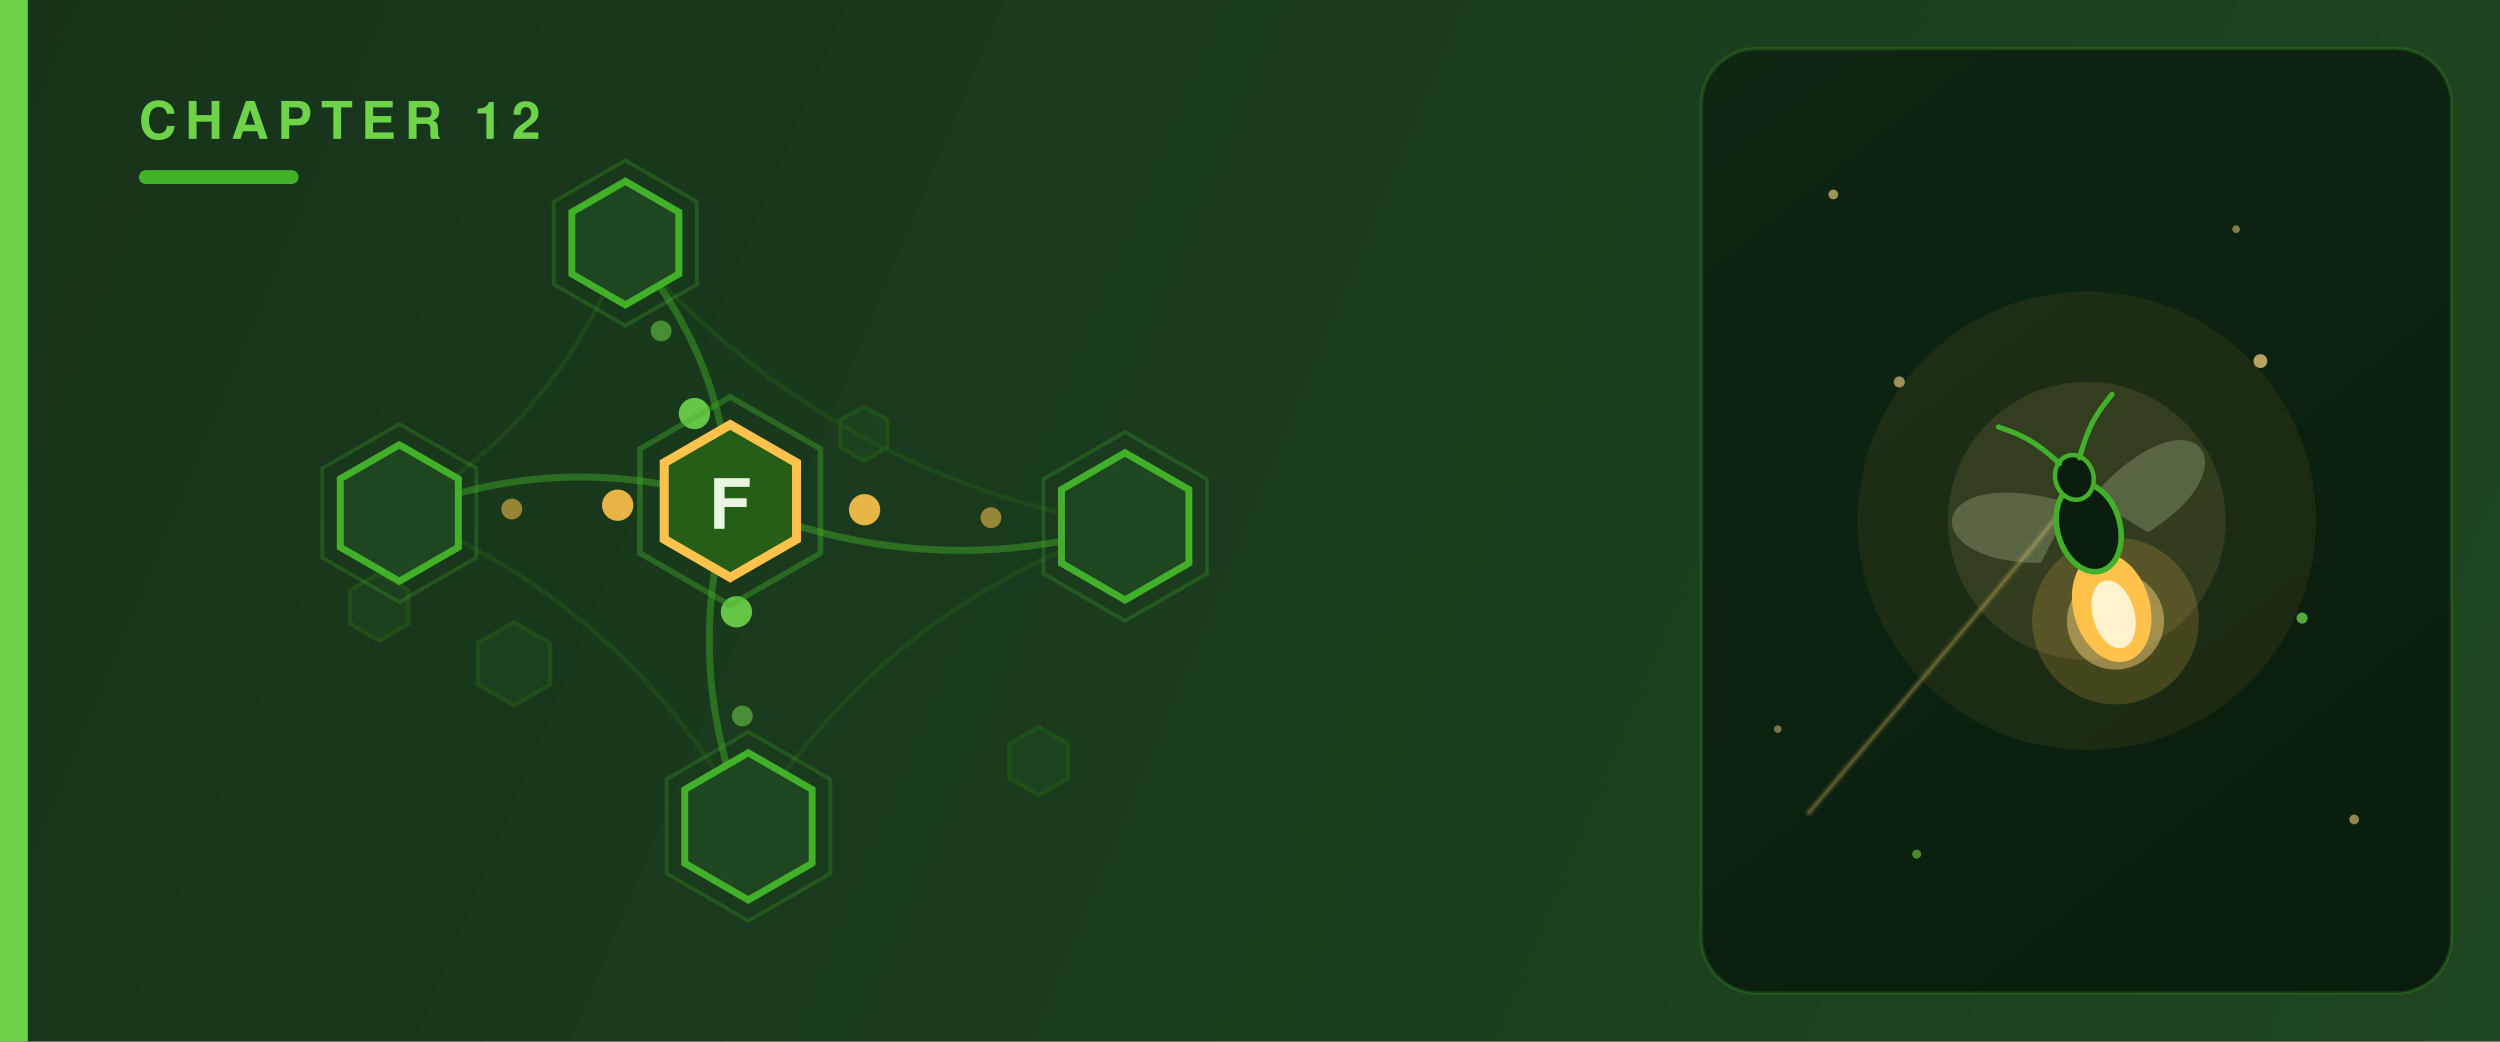
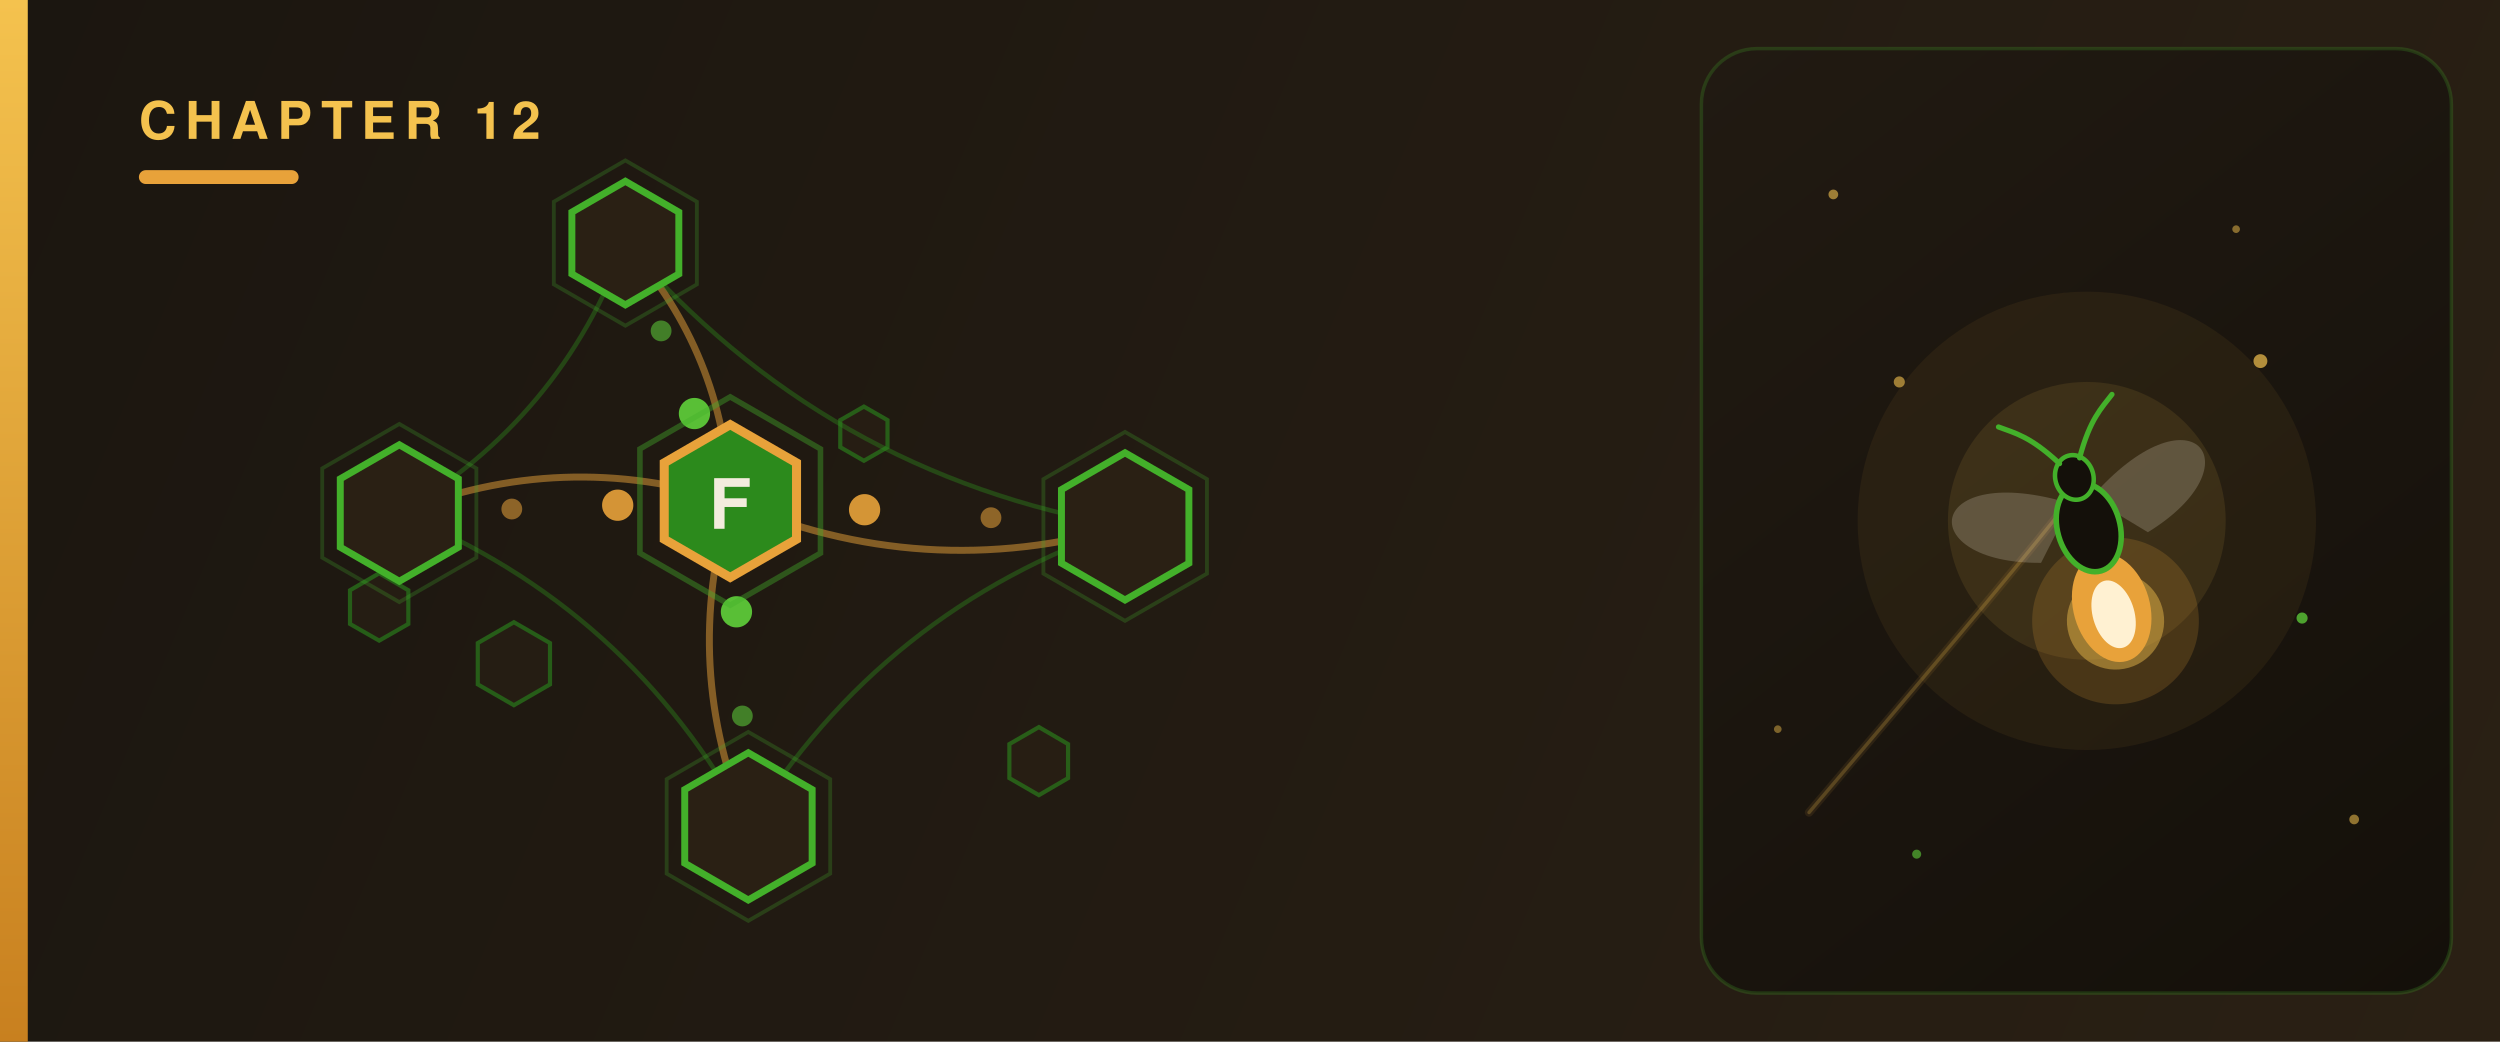
<svg xmlns="http://www.w3.org/2000/svg" viewBox="0 0 720 300" role="img" aria-label="Firefly for Java by Example — opener for chapter 12" font-family="Avenir Next,Avenir,Helvetica Neue,Helvetica,Arial,sans-serif">
  <defs>
    <linearGradient id="fld" x1="0" y1="0" x2="720" y2="300" gradientUnits="userSpaceOnUse">
-       <stop offset="0" stop-color="#16331a" />
-       <stop offset="1" stop-color="#1e4620" />
+       <stop offset="0" stop-color="#1B1610" />
+       <stop offset="1" stop-color="#2A2014" />
    </linearGradient>
    <linearGradient id="pnl" x1="490" y1="14" x2="706" y2="286" gradientUnits="userSpaceOnUse">
-       <stop offset="0" stop-color="#0f2613" />
-       <stop offset="1" stop-color="#0a1c0d" />
+       <stop offset="0" stop-color="#211A12" />
+       <stop offset="1" stop-color="#14100A" />
    </linearGradient>
-     <linearGradient id="grh" x1="0" y1="0" x2="720" y2="0" gradientUnits="userSpaceOnUse">
-       <stop offset="0" stop-color="#6fd34a" />
-       <stop offset="1" stop-color="#43b02a" />
+     <linearGradient id="grh" x1="0" y1="0" x2="0" y2="300" gradientUnits="userSpaceOnUse">
+       <stop offset="0" stop-color="#f4c24e" />
+       <stop offset="1" stop-color="#c8801f" />
    </linearGradient>
  </defs>
  <rect width="720" height="300" fill="url(#fld)" />
  <rect x="0" y="0" width="8" height="300" fill="url(#grh)" />
  <rect x="490" y="14" width="216" height="272" rx="16" fill="url(#pnl)" />
  <rect x="490" y="14" width="216" height="272" rx="16" fill="none" stroke="#43b02a" stroke-width="1" opacity="0.22" />
-   <g fill="#ffd980">
+   <g fill="#f4c24e">
    <circle cx="528" cy="56" r="1.4" opacity="0.6" />
    <circle cx="678" cy="236" r="1.4" opacity="0.55" />
    <circle cx="644" cy="66" r="1.1" opacity="0.5" />
    <circle cx="512" cy="210" r="1.1" opacity="0.45" />
  </g>
-   <circle cx="552" cy="246" r="1.3" fill="#6fd34a" opacity="0.6" />
-   <text x="40" y="40" fill="#6fd34a" font-size="15" font-weight="800" letter-spacing="2.5">CHAPTER 12</text>
-   <rect x="40" y="49" width="46" height="4" rx="2" fill="#43b02a" />
-   <polygon points="255.6,128.8 248.8,132.7 242.0,128.8 242.0,121.0 248.8,117.1 255.6,121.0" fill="#1e4620" stroke="#255e17" stroke-width="1.2" opacity="0.6" />
-   <polygon points="307.6,224.1 299.2,229.0 290.7,224.1 290.7,214.3 299.2,209.4 307.6,214.3" fill="#1e4620" stroke="#255e17" stroke-width="1.2" opacity="0.6" />
-   <polygon points="117.6,179.7 109.2,184.5 100.8,179.7 100.8,170.0 109.2,165.1 117.6,170.0" fill="#1e4620" stroke="#255e17" stroke-width="1.2" opacity="0.6" />
-   <polygon points="158.4,197.1 148.0,203.1 137.6,197.1 137.6,185.2 148.0,179.2 158.4,185.2" fill="#1e4620" stroke="#255e17" stroke-width="1.2" opacity="0.6" />
-   <g fill="none" stroke="#43b02a" stroke-width="2" opacity="0.45">
+   <circle cx="552" cy="246" r="1.3" fill="#5fd13a" opacity="0.6" />
+   <text x="40" y="40" fill="#f4c24e" font-size="15" font-weight="800" letter-spacing="2.5">CHAPTER 12</text>
+   <rect x="40" y="49" width="46" height="4" rx="2" fill="#e8a23a" />
+   <polygon points="255.6,128.8 248.8,132.7 242.0,128.8 242.0,121.0 248.8,117.1 255.6,121.0" fill="#2A2014" stroke="#2c8a1c" stroke-width="1.2" opacity="0.6" />
+   <polygon points="307.6,224.1 299.2,229.0 290.7,224.1 290.7,214.3 299.2,209.4 307.6,214.3" fill="#2A2014" stroke="#2c8a1c" stroke-width="1.2" opacity="0.6" />
+   <polygon points="117.6,179.7 109.2,184.5 100.8,179.7 100.8,170.0 109.2,165.1 117.6,170.0" fill="#2A2014" stroke="#2c8a1c" stroke-width="1.2" opacity="0.6" />
+   <polygon points="158.4,197.1 148.0,203.1 137.6,197.1 137.6,185.2 148.0,179.2 158.4,185.2" fill="#2A2014" stroke="#2c8a1c" stroke-width="1.2" opacity="0.6" />
+   <g fill="none" stroke="#e8a23a" stroke-width="2" opacity="0.50">
    <path d="M210.3,144.3 Q265.9,168.4 324.0,151.6" />
    <path d="M210.3,144.3 Q196.1,192.1 215.5,238.0" />
    <path d="M210.3,144.3 Q162.0,128.9 115.0,147.8" />
    <path d="M210.3,144.3 Q208.6,101.7 180.1,70.0" />
  </g>
-   <g fill="none" stroke="#255e17" stroke-width="1.3" opacity="0.4">
+   <g fill="none" stroke="#2c8a1c" stroke-width="1.3" opacity="0.4">
    <path d="M324.0,151.6 Q254.2,175.3 215.5,238.0" />
    <path d="M215.5,238.0 Q181.5,174.8 115.0,147.8" />
    <path d="M115.0,147.8 Q161.6,120.6 180.1,70.0" />
    <path d="M180.1,70.0 Q237.4,136.7 324.0,151.6" />
  </g>
-   <circle cx="249.0" cy="146.8" r="4.5" fill="#ffc24b" opacity="0.9" />
-   <circle cx="285.4" cy="149.1" r="3.0" fill="#ffc24b" opacity="0.55" />
-   <circle cx="212.1" cy="176.2" r="4.5" fill="#6fd34a" opacity="0.9" />
-   <circle cx="213.8" cy="206.2" r="3.0" fill="#6fd34a" opacity="0.55" />
-   <circle cx="177.9" cy="145.5" r="4.5" fill="#ffc24b" opacity="0.9" />
-   <circle cx="147.4" cy="146.6" r="3.0" fill="#ffc24b" opacity="0.55" />
-   <circle cx="200.0" cy="119.1" r="4.5" fill="#6fd34a" opacity="0.9" />
-   <circle cx="190.4" cy="95.3" r="3.0" fill="#6fd34a" opacity="0.55" />
+   <circle cx="249.0" cy="146.8" r="4.5" fill="#e8a23a" opacity="0.9" />
+   <circle cx="285.4" cy="149.1" r="3.0" fill="#e8a23a" opacity="0.55" />
+   <circle cx="212.1" cy="176.2" r="4.5" fill="#5fd13a" opacity="0.9" />
+   <circle cx="213.8" cy="206.2" r="3.0" fill="#5fd13a" opacity="0.55" />
+   <circle cx="177.9" cy="145.5" r="4.5" fill="#e8a23a" opacity="0.9" />
+   <circle cx="147.4" cy="146.6" r="3.0" fill="#e8a23a" opacity="0.55" />
+   <circle cx="200.0" cy="119.1" r="4.5" fill="#5fd13a" opacity="0.9" />
+   <circle cx="190.4" cy="95.3" r="3.0" fill="#5fd13a" opacity="0.55" />
  <polygon points="347.6,165.2 324.0,178.8 300.5,165.2 300.5,138.0 324.0,124.4 347.6,138.0" fill="none" stroke="#43b02a" stroke-width="1.1" opacity="0.25" />
-   <polygon points="342.4,162.2 324.0,172.8 305.7,162.2 305.7,141.0 324.0,130.4 342.4,141.0" fill="#1e4620" stroke="#43b02a" stroke-width="2.0" />
+   <polygon points="342.4,162.2 324.0,172.8 305.7,162.2 305.7,141.0 324.0,130.4 342.4,141.0" fill="#2A2014" stroke="#43b02a" stroke-width="2.0" />
  <polygon points="239.1,251.6 215.5,265.2 192.0,251.6 192.0,224.4 215.5,210.8 239.1,224.4" fill="none" stroke="#43b02a" stroke-width="1.1" opacity="0.25" />
-   <polygon points="233.9,248.6 215.5,259.2 197.2,248.6 197.2,227.4 215.5,216.8 233.9,227.4" fill="#1e4620" stroke="#43b02a" stroke-width="2.0" />
+   <polygon points="233.9,248.6 215.5,259.2 197.2,248.6 197.2,227.4 215.5,216.8 233.9,227.4" fill="#2A2014" stroke="#43b02a" stroke-width="2.0" />
  <polygon points="137.2,160.6 115.0,173.4 92.8,160.6 92.8,134.9 115.0,122.1 137.2,134.9" fill="none" stroke="#43b02a" stroke-width="1.1" opacity="0.25" />
-   <polygon points="132.0,157.6 115.0,167.4 98.0,157.6 98.0,137.9 115.0,128.1 132.0,137.9" fill="#1e4620" stroke="#43b02a" stroke-width="2.0" />
+   <polygon points="132.0,157.6 115.0,167.4 98.0,157.6 98.0,137.9 115.0,128.1 132.0,137.9" fill="#2A2014" stroke="#43b02a" stroke-width="2.0" />
  <polygon points="200.7,81.9 180.1,93.8 159.5,81.9 159.5,58.1 180.1,46.2 200.7,58.1" fill="none" stroke="#43b02a" stroke-width="1.1" opacity="0.25" />
-   <polygon points="195.5,78.9 180.1,87.8 164.7,78.9 164.7,61.1 180.1,52.2 195.5,61.1" fill="#1e4620" stroke="#43b02a" stroke-width="2.0" />
+   <polygon points="195.5,78.9 180.1,87.8 164.7,78.9 164.7,61.1 180.1,52.2 195.5,61.1" fill="#2A2014" stroke="#43b02a" stroke-width="2.0" />
  <polygon points="236.3,159.3 210.3,174.3 184.3,159.3 184.3,129.3 210.3,114.3 236.3,129.3" fill="none" stroke="#43b02a" stroke-width="1.6" opacity="0.4" />
-   <polygon points="229.4,155.3 210.3,166.3 191.3,155.3 191.3,133.3 210.3,122.3 229.4,133.3" fill="#255e17" stroke="#ffc24b" stroke-width="2.6" />
-   <text x="210.3" y="145.3" text-anchor="middle" dominant-baseline="middle" fill="#eaf6df" font-size="20" font-weight="800" letter-spacing="-1">F</text>
+   <polygon points="229.4,155.3 210.3,166.3 191.3,155.3 191.3,133.3 210.3,122.3 229.4,133.3" fill="#2c8a1c" stroke="#e8a23a" stroke-width="2.6" />
+   <text x="210.3" y="145.3" text-anchor="middle" dominant-baseline="middle" fill="#f3ecdd" font-size="20" font-weight="800" letter-spacing="-1">F</text>
  <g transform="translate(601,150)">
-     <circle r="66" fill="#ffc24b" opacity="0.07" />
-     <circle r="40" fill="#ffd980" opacity="0.10" />
-     <path d="M-80,84 C-46,44 -24,18 -8,-2" fill="none" stroke="#ffc24b" stroke-width="2.4" opacity="0.10" stroke-linecap="round" />
-     <path d="M-80,84 C-46,44 -24,18 -8,-2" fill="none" stroke="#ffd980" stroke-width="1" opacity="0.22" stroke-linecap="round" />
+     <circle r="66" fill="#e8a23a" opacity="0.07" />
+     <circle r="40" fill="#f4c24e" opacity="0.10" />
+     <path d="M-80,84 C-46,44 -24,18 -8,-2" fill="none" stroke="#e8a23a" stroke-width="2.4" opacity="0.10" stroke-linecap="round" />
+     <path d="M-80,84 C-46,44 -24,18 -8,-2" fill="none" stroke="#f4c24e" stroke-width="1" opacity="0.22" stroke-linecap="round" />
    <g transform="rotate(-16)">
-       <circle cx="0" cy="30" r="24" fill="#ffc24b" opacity="0.18" />
-       <circle cx="0" cy="30" r="14" fill="#ffd980" opacity="0.45" />
-       <path d="M-3,-6 C-40,-30 -52,-2 -16,8 Z" fill="#ddf0c4" opacity="0.22" />
-       <path d="M3,-6 C40,-30 52,-2 16,8 Z" fill="#ddf0c4" opacity="0.22" />
-       <ellipse cx="0" cy="26" rx="11" ry="16" fill="#ffc24b" />
-       <ellipse cx="0" cy="28" rx="6" ry="10" fill="#fff2cf" />
-       <ellipse cx="0" cy="2" rx="9" ry="13" fill="#0a1c0d" stroke="#43b02a" stroke-width="1.6" />
-       <ellipse cx="0" cy="-13" rx="5.5" ry="6.5" fill="#0a1c0d" stroke="#43b02a" stroke-width="1.3" />
+       <circle cx="0" cy="30" r="24" fill="#e8a23a" opacity="0.18" />
+       <circle cx="0" cy="30" r="14" fill="#f4c24e" opacity="0.45" />
+       <path d="M-3,-6 C-40,-30 -52,-2 -16,8 Z" fill="#f3ecdd" opacity="0.20" />
+       <path d="M3,-6 C40,-30 52,-2 16,8 Z" fill="#f3ecdd" opacity="0.20" />
+       <ellipse cx="0" cy="26" rx="11" ry="16" fill="#e8a23a" />
+       <ellipse cx="0" cy="28" rx="6" ry="10" fill="#fff1d2" />
+       <ellipse cx="0" cy="2" rx="9" ry="13" fill="#14100A" stroke="#43b02a" stroke-width="1.6" />
+       <ellipse cx="0" cy="-13" rx="5.5" ry="6.5" fill="#14100A" stroke="#43b02a" stroke-width="1.3" />
      <path d="M-3,-18 C-9,-28 -13,-30 -17,-33" fill="none" stroke="#43b02a" stroke-width="1.5" stroke-linecap="round" />
      <path d="M3,-18 C9,-28 13,-30 17,-33" fill="none" stroke="#43b02a" stroke-width="1.5" stroke-linecap="round" />
    </g>
-     <circle cx="50" cy="-46" r="2" fill="#ffd980" opacity="0.7" />
-     <circle cx="62" cy="28" r="1.6" fill="#6fd34a" opacity="0.75" />
-     <circle cx="-54" cy="-40" r="1.6" fill="#ffd980" opacity="0.6" />
+     <circle cx="50" cy="-46" r="2" fill="#f4c24e" opacity="0.7" />
+     <circle cx="62" cy="28" r="1.6" fill="#5fd13a" opacity="0.75" />
+     <circle cx="-54" cy="-40" r="1.6" fill="#f4c24e" opacity="0.6" />
  </g>
</svg>
